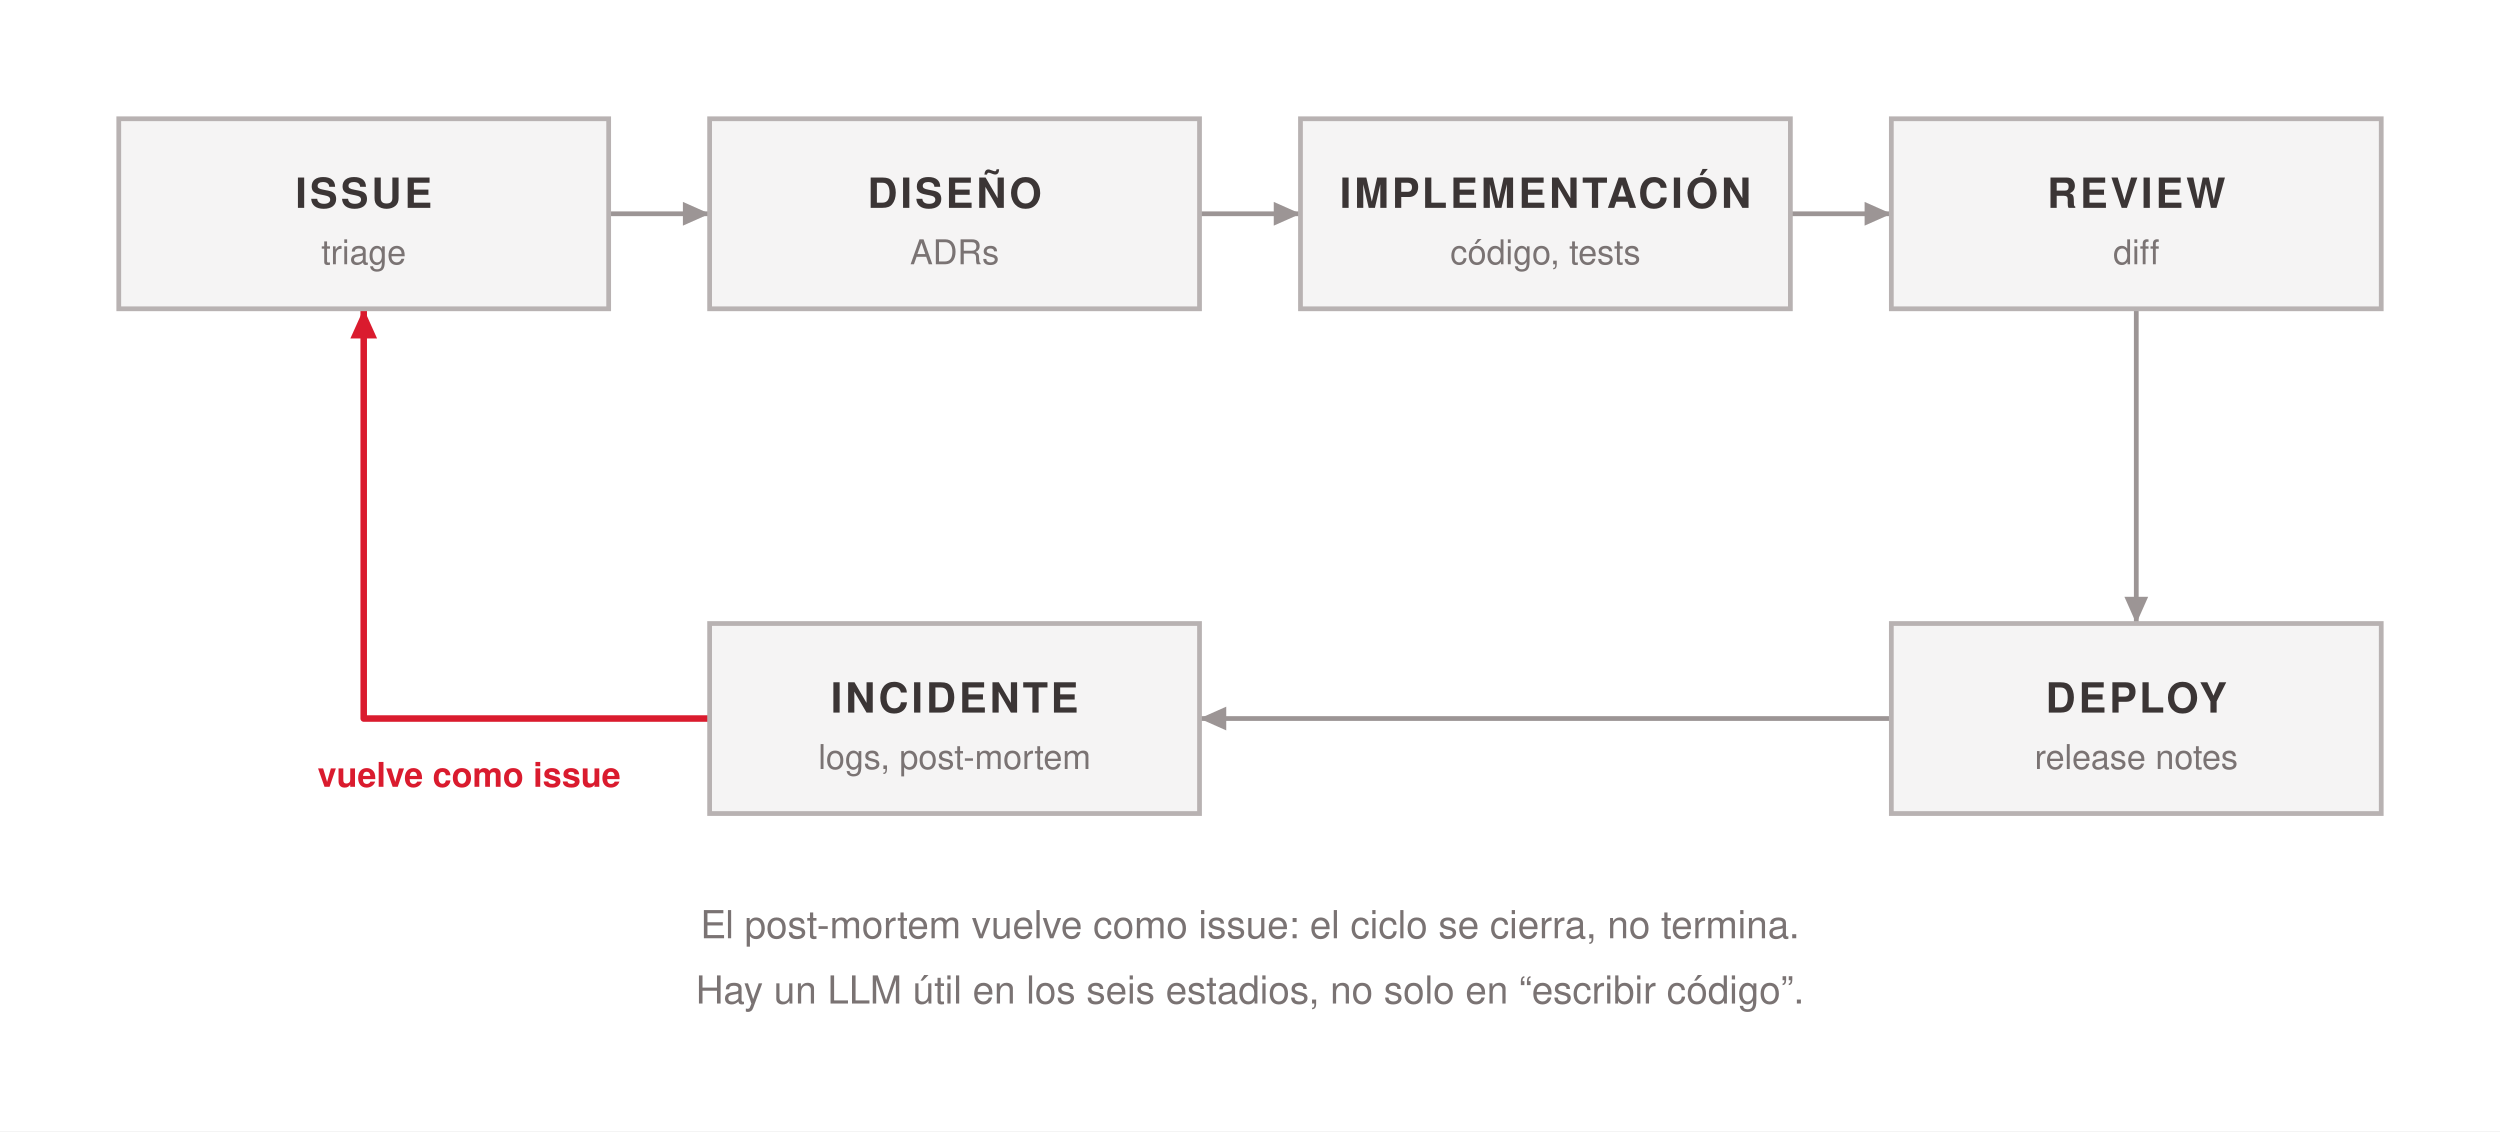
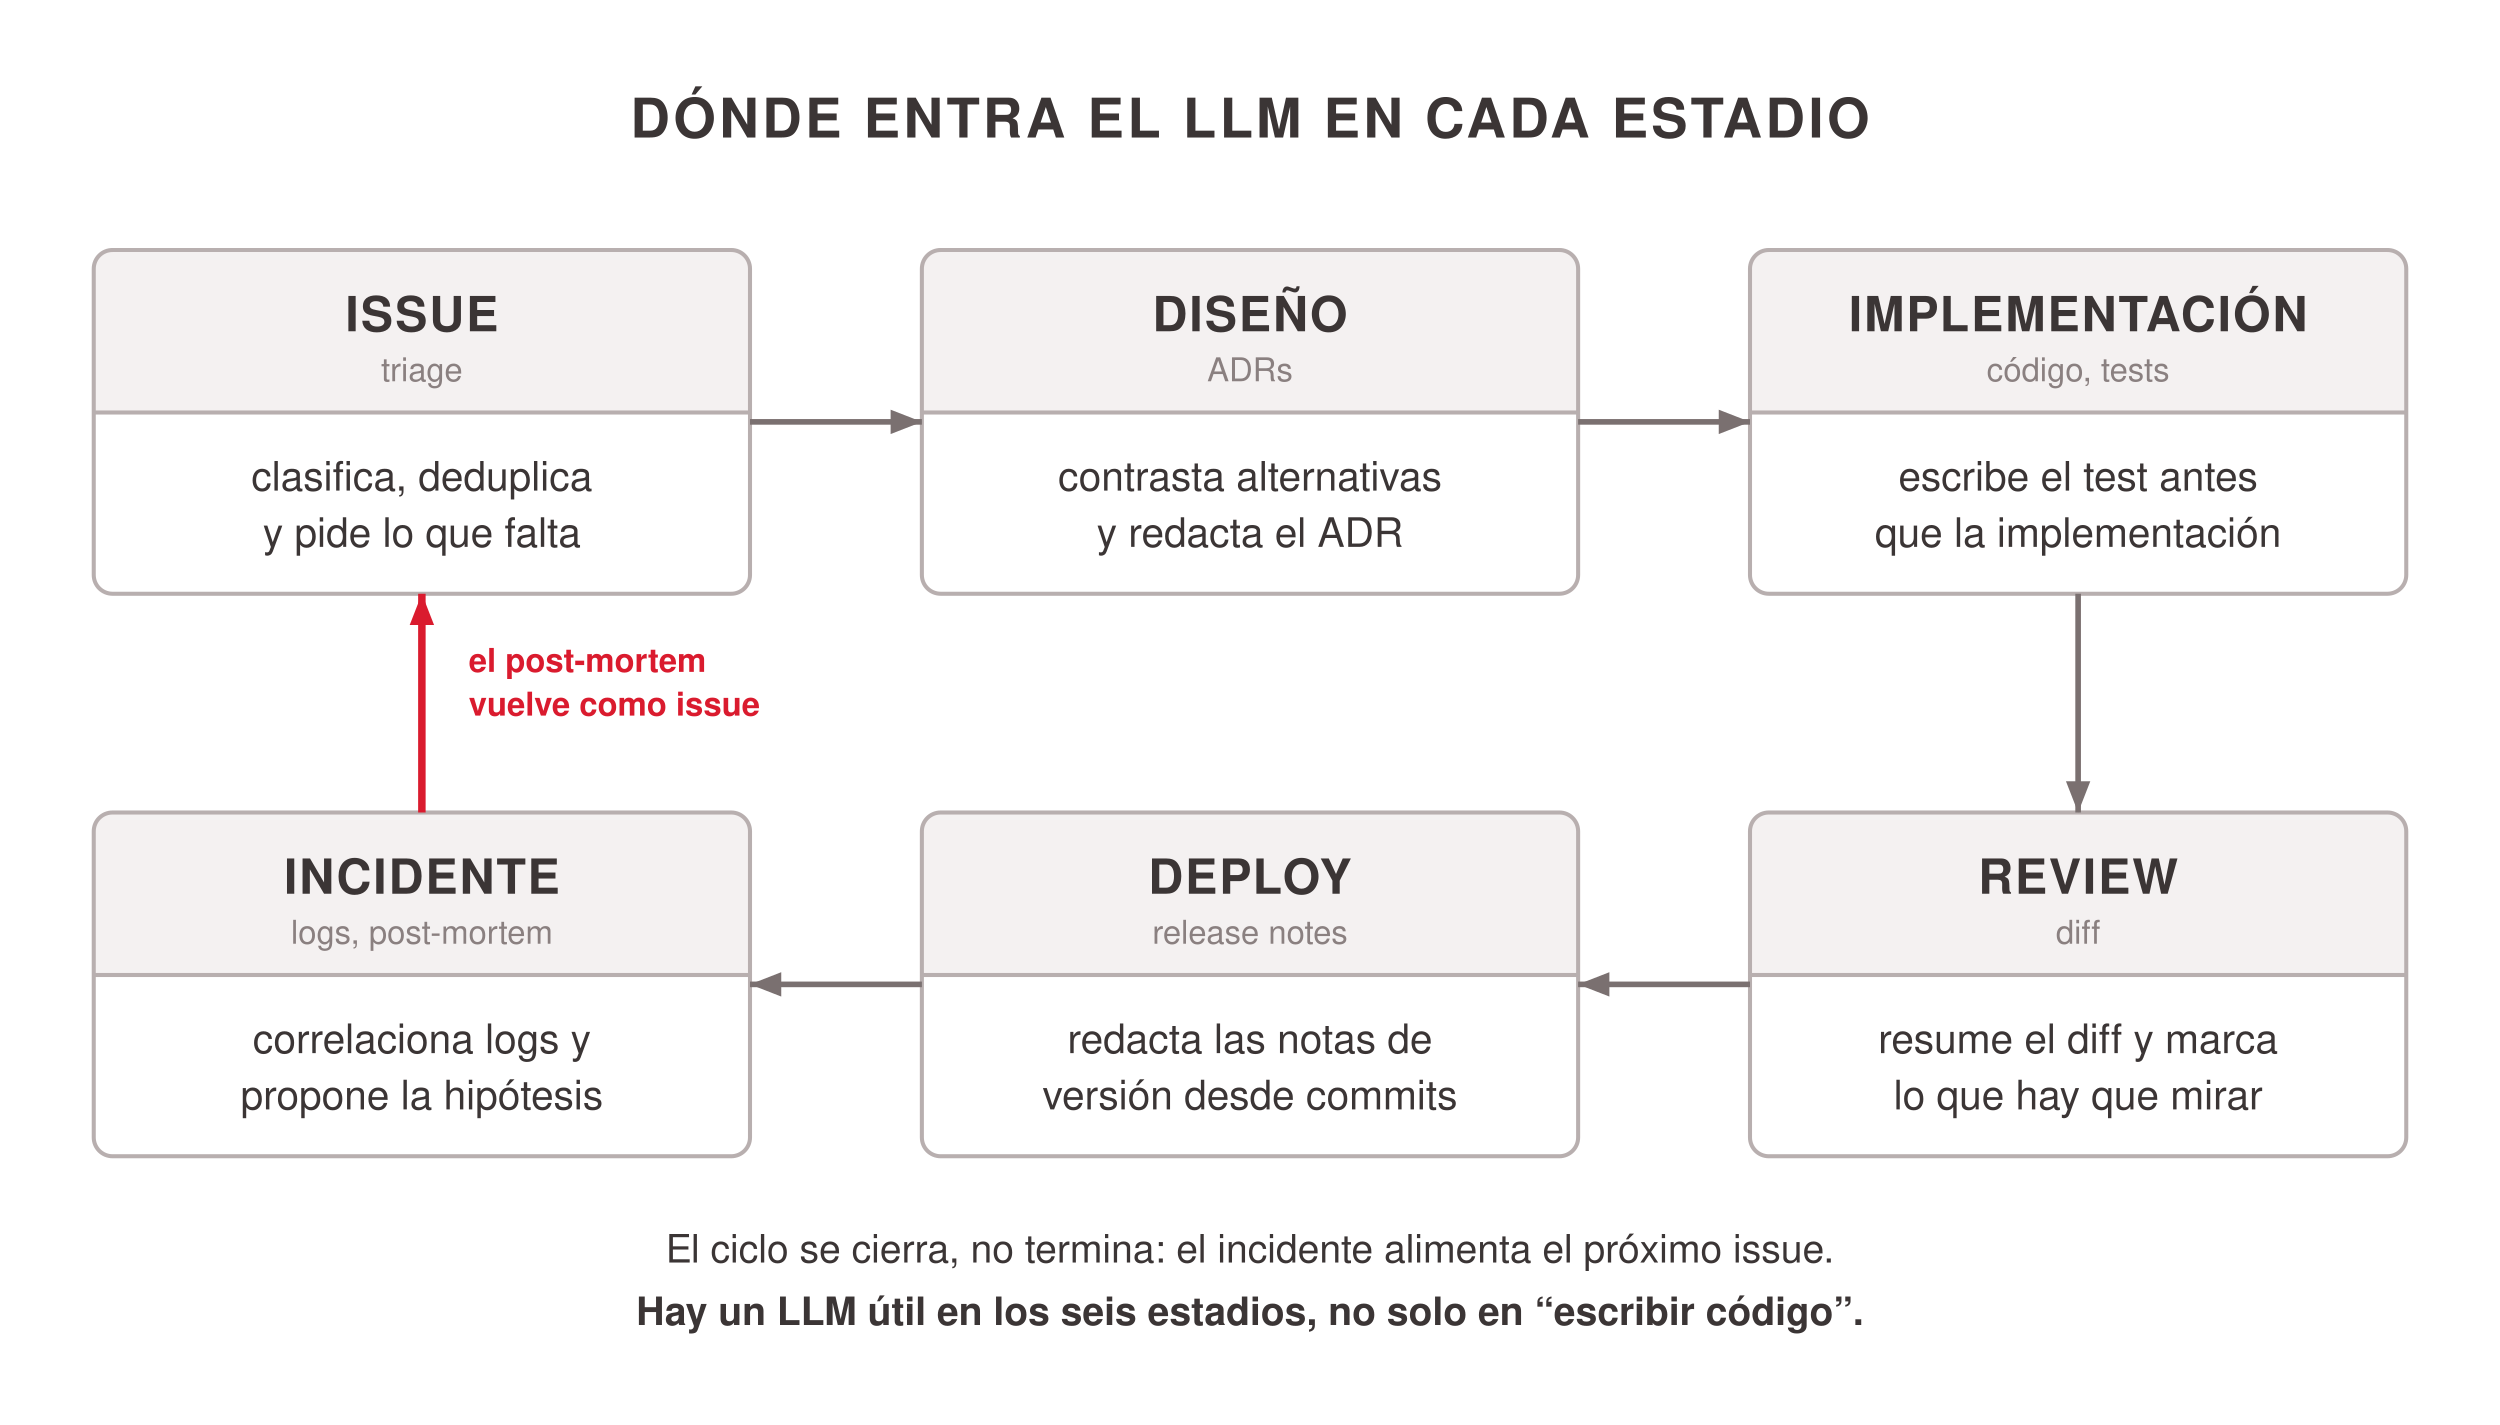
- <svg xmlns="http://www.w3.org/2000/svg" viewBox="0 0 842 381" font-family="Helvetica, Arial, sans-serif" fill="#3B3535" font-size="13">
+ <svg xmlns="http://www.w3.org/2000/svg" viewBox="0 0 800 456" font-family="Helvetica, Arial, sans-serif" font-size="13" fill="#3B3535" text-anchor="middle">
  <defs>
-     <marker id="ag" markerWidth="10" markerHeight="8" refX="9" refY="4" orient="auto" markerUnits="userSpaceOnUse">
-       <path d="M0,0 L9,4 L0,8 Z" fill="#9C9595" />
+     <marker id="ah" markerWidth="10" markerHeight="9" refX="10" refY="4.5" orient="auto" markerUnits="userSpaceOnUse">
+       <path d="M0,0.6 L10,4.5 L0,8.4 Z" fill="#7A7070" />
    </marker>
-     <marker id="ar" markerWidth="11" markerHeight="9" refX="10" refY="4.5" orient="auto" markerUnits="userSpaceOnUse">
-       <path d="M0,0 L10,4.5 L0,9 Z" fill="#DA1B2E" />
+     <marker id="ahr" markerWidth="10" markerHeight="9" refX="10" refY="4.5" orient="auto" markerUnits="userSpaceOnUse">
+       <path d="M0,0.6 L10,4.5 L0,8.4 Z" fill="#DA1B2E" />
    </marker>
  </defs>
-   <rect x="0" y="0" width="842" height="381" fill="#ffffff" />
-   <g stroke="#9C9595" stroke-width="1.6" fill="none">
-     <path d="M205,72 L239,72" marker-end="url(#ag)" />
-     <path d="M404,72 L438,72" marker-end="url(#ag)" />
-     <path d="M603,72 L637,72" marker-end="url(#ag)" />
-     <path d="M719.5,104 L719.5,210" marker-end="url(#ag)" />
-     <path d="M637,242 L404,242" marker-end="url(#ag)" />
-   </g>
-   <g stroke="#DA1B2E" stroke-width="2.2" fill="none" stroke-linejoin="round">
-     <path d="M239,242 L122.5,242 L122.5,104" marker-end="url(#ar)" />
-   </g>
-   <text x="158" y="265" text-anchor="middle" font-size="11.5" font-weight="bold" fill="#DA1B2E">vuelve como issue</text>
-   <rect x="40" y="40" width="165" height="64" fill="#F5F4F4" stroke="#B8B2B2" stroke-width="1.6" />
-   <text x="122.5" y="70" text-anchor="middle" font-size="14" font-weight="bold" letter-spacing="1">ISSUE</text>
-   <text x="122.5" y="89" text-anchor="middle" font-size="11.5" fill="#7A7373">triage</text>
-   <rect x="239" y="40" width="165" height="64" fill="#F5F4F4" stroke="#B8B2B2" stroke-width="1.6" />
-   <text x="321.5" y="70" text-anchor="middle" font-size="14" font-weight="bold" letter-spacing="1">DISEÑO</text>
-   <text x="321.5" y="89" text-anchor="middle" font-size="11.5" fill="#7A7373">ADRs</text>
-   <rect x="438" y="40" width="165" height="64" fill="#F5F4F4" stroke="#B8B2B2" stroke-width="1.6" />
-   <text x="520.5" y="70" text-anchor="middle" font-size="14" font-weight="bold" letter-spacing="1">IMPLEMENTACIÓN</text>
-   <text x="520.5" y="89" text-anchor="middle" font-size="11.5" fill="#7A7373">código, tests</text>
-   <rect x="637" y="40" width="165" height="64" fill="#F5F4F4" stroke="#B8B2B2" stroke-width="1.6" />
-   <text x="719.5" y="70" text-anchor="middle" font-size="14" font-weight="bold" letter-spacing="1">REVIEW</text>
-   <text x="719.5" y="89" text-anchor="middle" font-size="11.5" fill="#7A7373">diff</text>
-   <rect x="637" y="210" width="165" height="64" fill="#F5F4F4" stroke="#B8B2B2" stroke-width="1.6" />
-   <text x="719.5" y="240" text-anchor="middle" font-size="14" font-weight="bold" letter-spacing="1">DEPLOY</text>
-   <text x="719.5" y="259" text-anchor="middle" font-size="11.5" fill="#7A7373">release notes</text>
-   <rect x="239" y="210" width="165" height="64" fill="#F5F4F4" stroke="#B8B2B2" stroke-width="1.6" />
-   <text x="321.5" y="240" text-anchor="middle" font-size="14" font-weight="bold" letter-spacing="1">INCIDENTE</text>
-   <text x="321.5" y="259" text-anchor="middle" font-size="11.5" fill="#7A7373">logs, post-mortem</text>
-   <text x="421" y="316" text-anchor="middle" font-size="13" fill="#7A7373">El post-mortem vuelve como issue: el ciclo se cierra, no termina.</text>
-   <text x="421" y="338" text-anchor="middle" font-size="13" fill="#7A7373">Hay un LLM útil en los seis estadios, no solo en “escribir código”.</text>
+   <rect x="0" y="0" width="800" height="456" fill="#ffffff" />
+   <text x="400" y="44" font-size="17.5" font-weight="bold" letter-spacing="1.1">DÓNDE ENTRA EL LLM EN CADA ESTADIO</text>
+   <path d="M30 86 A6 6 0 0 1 36 80 L234 80 A6 6 0 0 1 240 86 L240 132 L30 132 Z" fill="#F4F1F1" />
+   <rect x="30" y="80" width="210" height="110" rx="6" fill="none" stroke="#B8AFAF" stroke-width="1.3" />
+   <line x1="30" y1="132" x2="240" y2="132" stroke="#B8AFAF" stroke-width="1.3" />
+   <text x="135" y="106" font-size="15.5" font-weight="bold" letter-spacing="0.6">ISSUE</text>
+   <text x="135" y="122" font-size="10.5" fill="#8A8080">triage</text>
+   <text x="135" y="157">clasifica, deduplica</text>
+   <text x="135" y="175">y pide lo que falta</text>
+   <path d="M295 86 A6 6 0 0 1 301 80 L499 80 A6 6 0 0 1 505 86 L505 132 L295 132 Z" fill="#F4F1F1" />
+   <rect x="295" y="80" width="210" height="110" rx="6" fill="none" stroke="#B8AFAF" stroke-width="1.3" />
+   <line x1="295" y1="132" x2="505" y2="132" stroke="#B8AFAF" stroke-width="1.3" />
+   <text x="400" y="106" font-size="15.5" font-weight="bold" letter-spacing="0.6">DISEÑO</text>
+   <text x="400" y="122" font-size="10.5" fill="#8A8080">ADRs</text>
+   <text x="400" y="157">contrasta alternativas</text>
+   <text x="400" y="175">y redacta el ADR</text>
+   <path d="M560 86 A6 6 0 0 1 566 80 L764 80 A6 6 0 0 1 770 86 L770 132 L560 132 Z" fill="#F4F1F1" />
+   <rect x="560" y="80" width="210" height="110" rx="6" fill="none" stroke="#B8AFAF" stroke-width="1.3" />
+   <line x1="560" y1="132" x2="770" y2="132" stroke="#B8AFAF" stroke-width="1.3" />
+   <text x="665" y="106" font-size="15.5" font-weight="bold" letter-spacing="0.6">IMPLEMENTACIÓN</text>
+   <text x="665" y="122" font-size="10.5" fill="#8A8080">código, tests</text>
+   <text x="665" y="157">escribe el test antes</text>
+   <text x="665" y="175">que la implementación</text>
+   <path d="M560 266 A6 6 0 0 1 566 260 L764 260 A6 6 0 0 1 770 266 L770 312 L560 312 Z" fill="#F4F1F1" />
+   <rect x="560" y="260" width="210" height="110" rx="6" fill="none" stroke="#B8AFAF" stroke-width="1.3" />
+   <line x1="560" y1="312" x2="770" y2="312" stroke="#B8AFAF" stroke-width="1.3" />
+   <text x="665" y="286" font-size="15.5" font-weight="bold" letter-spacing="0.6">REVIEW</text>
+   <text x="665" y="302" font-size="10.5" fill="#8A8080">diff</text>
+   <text x="665" y="337">resume el diff y marca</text>
+   <text x="665" y="355">lo que hay que mirar</text>
+   <path d="M295 266 A6 6 0 0 1 301 260 L499 260 A6 6 0 0 1 505 266 L505 312 L295 312 Z" fill="#F4F1F1" />
+   <rect x="295" y="260" width="210" height="110" rx="6" fill="none" stroke="#B8AFAF" stroke-width="1.3" />
+   <line x1="295" y1="312" x2="505" y2="312" stroke="#B8AFAF" stroke-width="1.3" />
+   <text x="400" y="286" font-size="15.5" font-weight="bold" letter-spacing="0.6">DEPLOY</text>
+   <text x="400" y="302" font-size="10.5" fill="#8A8080">release notes</text>
+   <text x="400" y="337">redacta las notas de</text>
+   <text x="400" y="355">versión desde commits</text>
+   <path d="M30 266 A6 6 0 0 1 36 260 L234 260 A6 6 0 0 1 240 266 L240 312 L30 312 Z" fill="#F4F1F1" />
+   <rect x="30" y="260" width="210" height="110" rx="6" fill="none" stroke="#B8AFAF" stroke-width="1.3" />
+   <line x1="30" y1="312" x2="240" y2="312" stroke="#B8AFAF" stroke-width="1.3" />
+   <text x="135" y="286" font-size="15.5" font-weight="bold" letter-spacing="0.6">INCIDENTE</text>
+   <text x="135" y="302" font-size="10.5" fill="#8A8080">logs, post-mortem</text>
+   <text x="135" y="337">correlaciona logs y</text>
+   <text x="135" y="355">propone la hipótesis</text>
+   <line x1="240" y1="135" x2="295" y2="135" stroke="#7A7070" stroke-width="1.8" marker-end="url(#ah)" fill="none" />
+   <line x1="505" y1="135" x2="560" y2="135" stroke="#7A7070" stroke-width="1.8" marker-end="url(#ah)" fill="none" />
+   <line x1="665" y1="190" x2="665" y2="260" stroke="#7A7070" stroke-width="1.8" marker-end="url(#ah)" fill="none" />
+   <line x1="560" y1="315" x2="505" y2="315" stroke="#7A7070" stroke-width="1.8" marker-end="url(#ah)" fill="none" />
+   <line x1="295" y1="315" x2="240" y2="315" stroke="#7A7070" stroke-width="1.8" marker-end="url(#ah)" fill="none" />
+   <line x1="135" y1="260" x2="135" y2="190" stroke="#DA1B2E" stroke-width="2.4" marker-end="url(#ahr)" fill="none" />
+   <text x="150" y="215" font-size="10.5" fill="#DA1B2E" text-anchor="start" font-weight="bold">el post-mortem</text>
+   <text x="150" y="229" font-size="10.5" fill="#DA1B2E" text-anchor="start" font-weight="bold">vuelve como issue</text>
+   <text x="400" y="404" font-size="12.5">El ciclo se cierra, no termina: el incidente alimenta el próximo issue.</text>
+   <text x="400" y="424" font-size="12.5" font-weight="bold">Hay un LLM útil en los seis estadios, no solo en “escribir código”.</text>
</svg>
